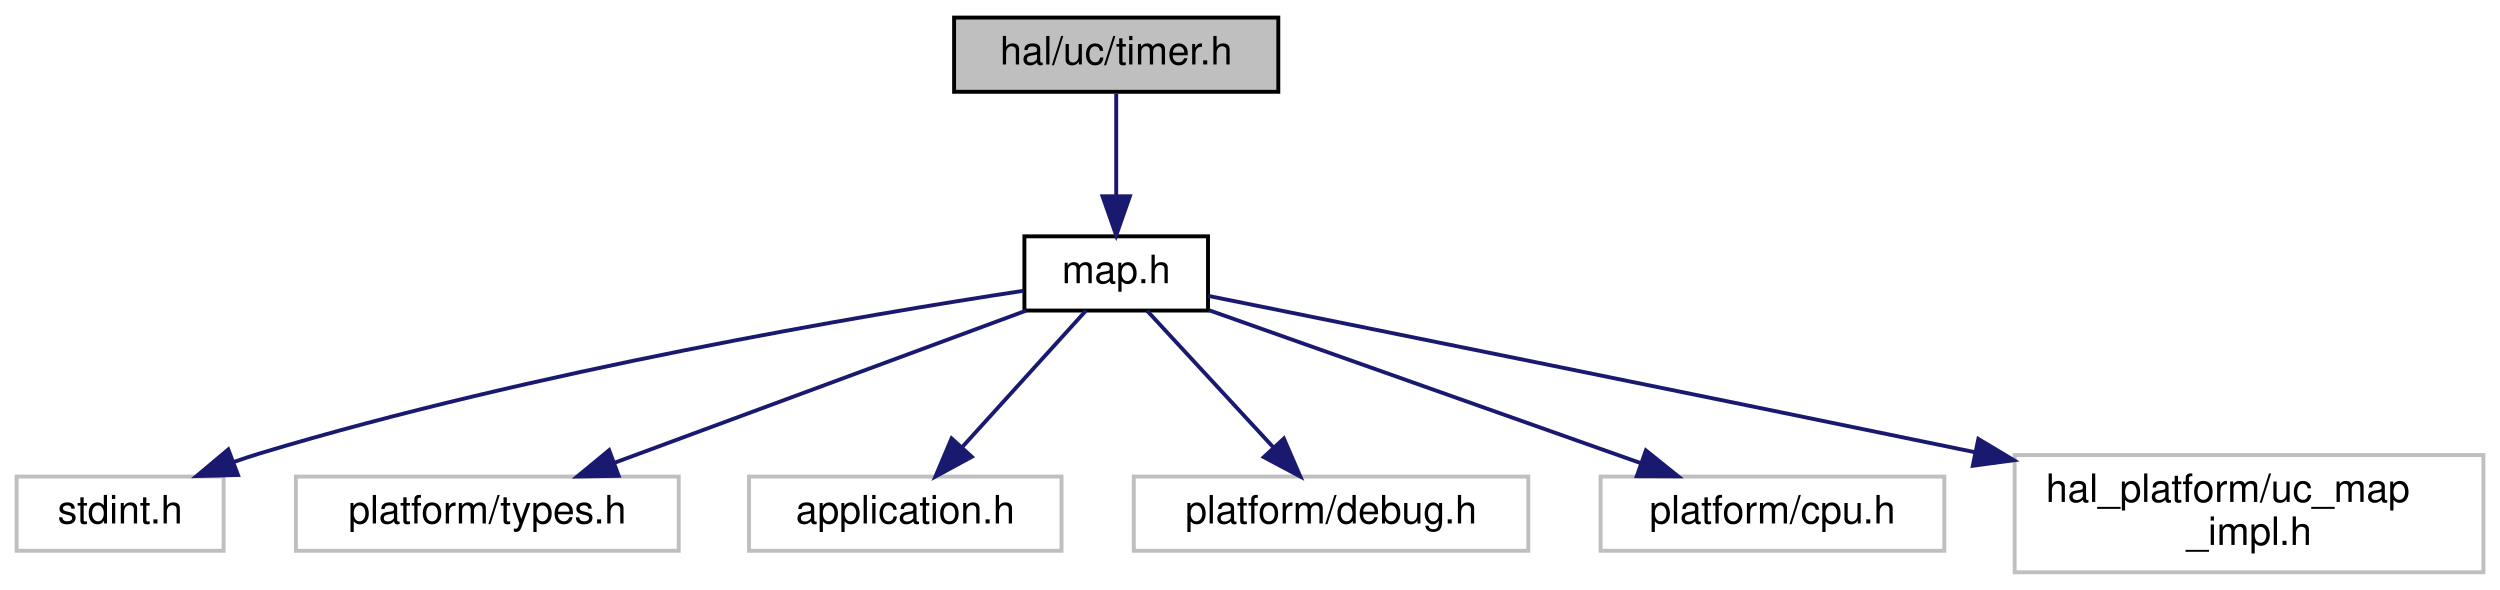
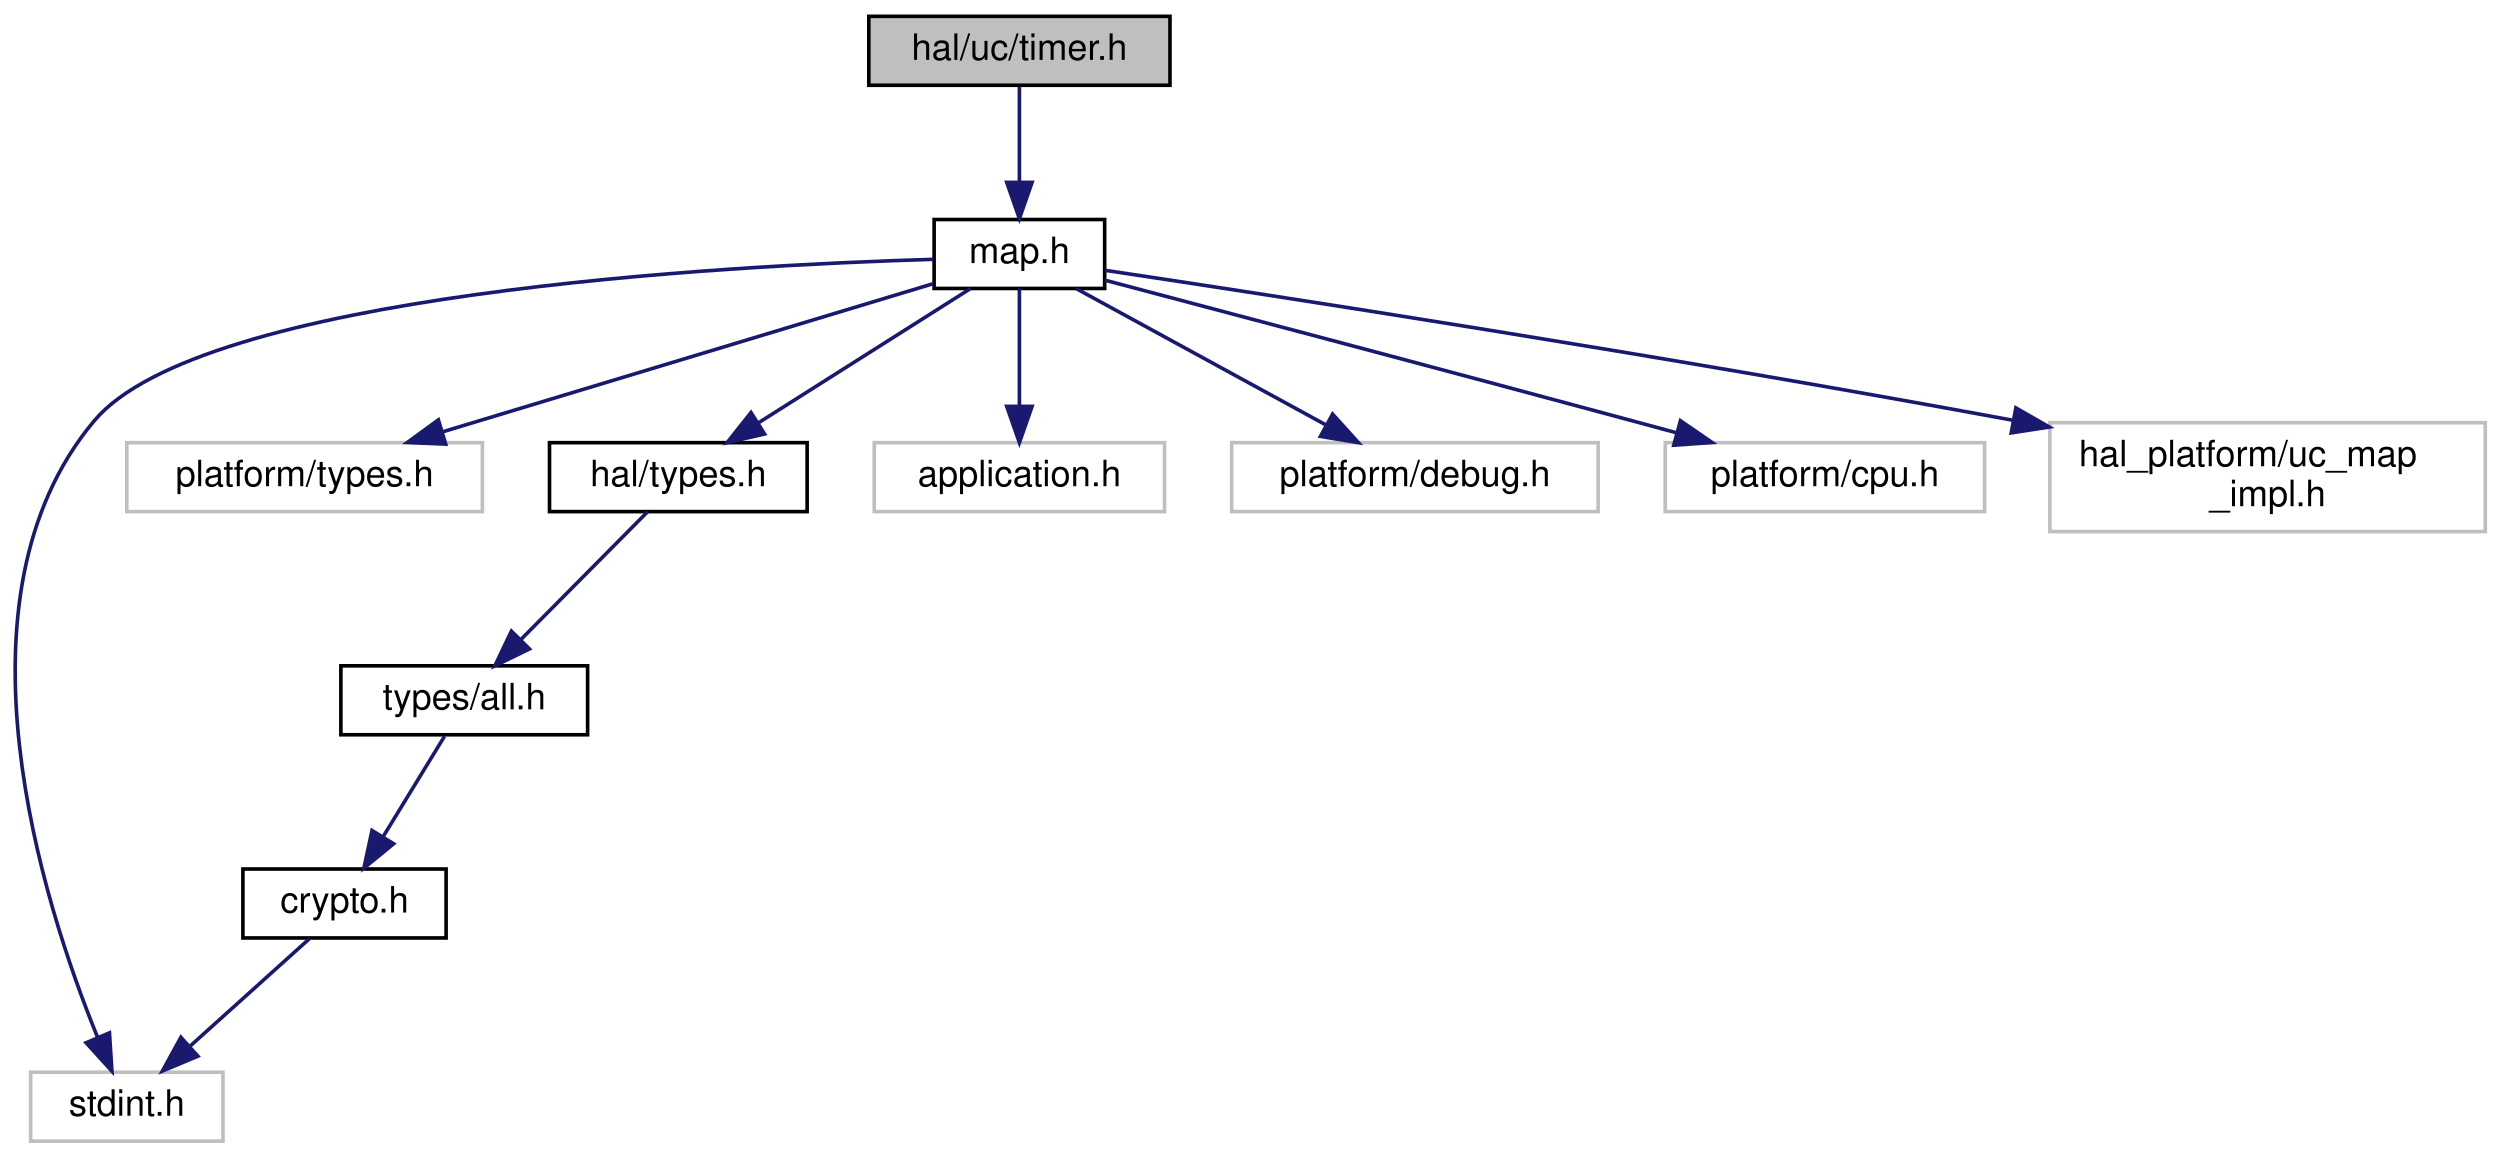
- <svg xmlns="http://www.w3.org/2000/svg" xmlns:xlink="http://www.w3.org/1999/xlink" width="640pt" height="151pt" viewBox="0.00 0.00 639.50 151.00">
-   <g id="graph0" class="graph" transform="scale(1 1) rotate(0) translate(4 147)">
+ <svg xmlns="http://www.w3.org/2000/svg" xmlns:xlink="http://www.w3.org/1999/xlink" width="689pt" height="319pt" viewBox="0.00 0.00 688.89 319.00">
+   <g id="graph0" class="graph" transform="scale(1 1) rotate(0) translate(4 315)">
    <g id="node1" class="node">
      <g id="a_node1">
        <a xlink:title="HAL for uC Timers.">
-           <polygon fill="#bfbfbf" stroke="black" points="240,-123.5 240,-142.5 323,-142.5 323,-123.5 240,-123.5" />
-           <text text-anchor="middle" x="281.5" y="-130.5" font-family="Helvetica,sans-Serif" font-size="10.00">hal/uc/timer.h</text>
+           <polygon fill="#bfbfbf" stroke="black" points="235.39,-291.5 235.39,-310.5 318.39,-310.5 318.39,-291.5 235.39,-291.5" />
+           <text text-anchor="middle" x="276.89" y="-298.5" font-family="Helvetica,sans-Serif" font-size="10.00">hal/uc/timer.h</text>
        </a>
      </g>
    </g>
    <g id="node2" class="node">
      <g id="a_node2">
        <a xlink:href="map_8h.html" target="_top" xlink:title="HAL for uC Peripheral Map.">
-           <polygon fill="none" stroke="black" points="258,-67.5 258,-86.5 305,-86.5 305,-67.5 258,-67.5" />
-           <text text-anchor="middle" x="281.5" y="-74.5" font-family="Helvetica,sans-Serif" font-size="10.00">map.h</text>
+           <polygon fill="none" stroke="black" points="253.39,-235.5 253.39,-254.5 300.39,-254.5 300.39,-235.5 253.39,-235.5" />
+           <text text-anchor="middle" x="276.89" y="-242.5" font-family="Helvetica,sans-Serif" font-size="10.00">map.h</text>
        </a>
      </g>
    </g>
    <g id="edge1" class="edge">
-       <path fill="none" stroke="midnightblue" d="M281.5,-123.08C281.5,-116.01 281.5,-105.86 281.5,-96.99" />
-       <polygon fill="midnightblue" stroke="midnightblue" points="285,-96.75 281.5,-86.75 278,-96.75 285,-96.75" />
+       <path fill="none" stroke="midnightblue" d="M276.89,-291.08C276.89,-284.01 276.89,-273.86 276.89,-264.99" />
+       <polygon fill="midnightblue" stroke="midnightblue" points="280.39,-264.75 276.89,-254.75 273.39,-264.75 280.39,-264.75" />
    </g>
    <g id="node3" class="node">
      <g id="a_node3">
        <a xlink:title=" ">
-           <polygon fill="none" stroke="#bfbfbf" points="0,-6 0,-25 53,-25 53,-6 0,-6" />
-           <text text-anchor="middle" x="26.5" y="-13" font-family="Helvetica,sans-Serif" font-size="10.00">stdint.h</text>
+           <polygon fill="none" stroke="#bfbfbf" points="4.39,-0.5 4.39,-19.5 57.39,-19.5 57.39,-0.5 4.39,-0.5" />
+           <text text-anchor="middle" x="30.89" y="-7.5" font-family="Helvetica,sans-Serif" font-size="10.00">stdint.h</text>
        </a>
      </g>
    </g>
    <g id="edge2" class="edge">
-       <path fill="none" stroke="midnightblue" d="M257.82,-72.57C217.27,-66.38 132.18,-52 62.5,-31 60.21,-30.31 57.87,-29.53 55.53,-28.71" />
-       <polygon fill="midnightblue" stroke="midnightblue" points="56.67,-25.4 46.08,-25.13 54.19,-31.94 56.67,-25.4" />
+       <path fill="none" stroke="midnightblue" d="M253.25,-243.53C195.8,-241.85 51.37,-234.13 21.89,-199 -19.2,-150.01 7.79,-66.07 22.79,-29.23" />
+       <polygon fill="midnightblue" stroke="midnightblue" points="26.11,-30.35 26.8,-19.78 19.67,-27.62 26.11,-30.35" />
    </g>
    <g id="node4" class="node">
      <g id="a_node4">
        <a xlink:title=" ">
-           <polygon fill="none" stroke="#bfbfbf" points="71.5,-6 71.5,-25 169.5,-25 169.5,-6 71.5,-6" />
-           <text text-anchor="middle" x="120.5" y="-13" font-family="Helvetica,sans-Serif" font-size="10.00">platform/types.h</text>
+           <polygon fill="none" stroke="#bfbfbf" points="30.89,-174 30.89,-193 128.89,-193 128.89,-174 30.89,-174" />
+           <text text-anchor="middle" x="79.89" y="-181" font-family="Helvetica,sans-Serif" font-size="10.00">platform/types.h</text>
        </a>
      </g>
    </g>
    <g id="edge3" class="edge">
-       <path fill="none" stroke="midnightblue" d="M258.43,-67.48C230.82,-57.27 184.38,-40.11 153.1,-28.55" />
-       <polygon fill="midnightblue" stroke="midnightblue" points="154.12,-25.19 143.52,-25.01 151.69,-31.76 154.12,-25.19" />
+       <path fill="none" stroke="midnightblue" d="M253.13,-236.82C219.55,-226.68 157.84,-208.04 117.86,-195.97" />
+       <polygon fill="midnightblue" stroke="midnightblue" points="118.78,-192.59 108.2,-193.05 116.76,-199.29 118.78,-192.59" />
    </g>
    <g id="node5" class="node">
      <g id="a_node5">
-         <a xlink:title=" ">
-           <polygon fill="none" stroke="#bfbfbf" points="187.5,-6 187.5,-25 267.5,-25 267.5,-6 187.5,-6" />
-           <text text-anchor="middle" x="227.5" y="-13" font-family="Helvetica,sans-Serif" font-size="10.00">application.h</text>
+         <a xlink:href="types_8h_source.html" target="_top" xlink:title=" ">
+           <polygon fill="none" stroke="black" points="147.39,-174 147.39,-193 218.39,-193 218.39,-174 147.39,-174" />
+           <text text-anchor="middle" x="182.89" y="-181" font-family="Helvetica,sans-Serif" font-size="10.00">hal/types.h</text>
        </a>
      </g>
    </g>
    <g id="edge4" class="edge">
-       <path fill="none" stroke="midnightblue" d="M273.76,-67.48C265.5,-58.37 252.22,-43.74 242.01,-32.48" />
-       <polygon fill="midnightblue" stroke="midnightblue" points="244.53,-30.06 235.22,-25.01 239.35,-34.77 244.53,-30.06" />
+       <path fill="none" stroke="midnightblue" d="M263.43,-235.48C248.21,-225.84 223.21,-210.02 205.09,-198.55" />
+       <polygon fill="midnightblue" stroke="midnightblue" points="206.66,-195.4 196.34,-193.01 202.92,-201.31 206.66,-195.4" />
+     </g>
+     <g id="node8" class="node">
+       <g id="a_node8">
+         <a xlink:title=" ">
+           <polygon fill="none" stroke="#bfbfbf" points="236.89,-174 236.89,-193 316.89,-193 316.89,-174 236.89,-174" />
+           <text text-anchor="middle" x="276.89" y="-181" font-family="Helvetica,sans-Serif" font-size="10.00">application.h</text>
+         </a>
+       </g>
+     </g>
+     <g id="edge8" class="edge">
+       <path fill="none" stroke="midnightblue" d="M276.89,-235.48C276.89,-227.08 276.89,-213.98 276.89,-203.16" />
+       <polygon fill="midnightblue" stroke="midnightblue" points="280.39,-203.01 276.89,-193.01 273.39,-203.01 280.39,-203.01" />
+     </g>
+     <g id="node9" class="node">
+       <g id="a_node9">
+         <a xlink:title=" ">
+           <polygon fill="none" stroke="#bfbfbf" points="335.39,-174 335.39,-193 436.39,-193 436.39,-174 335.39,-174" />
+           <text text-anchor="middle" x="385.89" y="-181" font-family="Helvetica,sans-Serif" font-size="10.00">platform/debug.h</text>
+         </a>
+       </g>
+     </g>
+     <g id="edge9" class="edge">
+       <path fill="none" stroke="midnightblue" d="M292.51,-235.48C310.48,-225.67 340.22,-209.43 361.3,-197.92" />
+       <polygon fill="midnightblue" stroke="midnightblue" points="363.21,-200.87 370.31,-193.01 359.85,-194.73 363.21,-200.87" />
+     </g>
+     <g id="node10" class="node">
+       <g id="a_node10">
+         <a xlink:title=" ">
+           <polygon fill="none" stroke="#bfbfbf" points="454.89,-174 454.89,-193 542.89,-193 542.89,-174 454.89,-174" />
+           <text text-anchor="middle" x="498.89" y="-181" font-family="Helvetica,sans-Serif" font-size="10.00">platform/cpu.h</text>
+         </a>
+       </g>
+     </g>
+     <g id="edge10" class="edge">
+       <path fill="none" stroke="midnightblue" d="M300.42,-237.79C333.08,-229.16 394.01,-213.01 445.89,-199 449.77,-197.95 453.81,-196.86 457.85,-195.76" />
+       <polygon fill="midnightblue" stroke="midnightblue" points="459.07,-199.05 467.8,-193.05 457.23,-192.3 459.07,-199.05" />
+     </g>
+     <g id="node11" class="node">
+       <g id="a_node11">
+         <a xlink:title=" ">
+           <polygon fill="none" stroke="#bfbfbf" points="560.89,-168.5 560.89,-198.5 680.89,-198.5 680.89,-168.5 560.89,-168.5" />
+           <text text-anchor="start" x="568.89" y="-186.5" font-family="Helvetica,sans-Serif" font-size="10.00">hal_platform/uc_map</text>
+           <text text-anchor="middle" x="620.89" y="-175.5" font-family="Helvetica,sans-Serif" font-size="10.00">_impl.h</text>
+         </a>
+       </g>
+     </g>
+     <g id="edge11" class="edge">
+       <path fill="none" stroke="midnightblue" d="M300.5,-240.5C346.61,-233.59 452.07,-217.41 550.87,-199.14" />
+       <polygon fill="midnightblue" stroke="midnightblue" points="551.52,-202.58 560.72,-197.31 550.24,-195.7 551.52,-202.58" />
    </g>
    <g id="node6" class="node">
      <g id="a_node6">
-         <a xlink:title=" ">
-           <polygon fill="none" stroke="#bfbfbf" points="286,-6 286,-25 387,-25 387,-6 286,-6" />
-           <text text-anchor="middle" x="336.5" y="-13" font-family="Helvetica,sans-Serif" font-size="10.00">platform/debug.h</text>
+         <a xlink:href="types_2all_8h_source.html" target="_top" xlink:title=" ">
+           <polygon fill="none" stroke="black" points="89.89,-112.5 89.89,-131.5 157.89,-131.5 157.89,-112.5 89.89,-112.5" />
+           <text text-anchor="middle" x="123.89" y="-119.5" font-family="Helvetica,sans-Serif" font-size="10.00">types/all.h</text>
        </a>
      </g>
    </g>
    <g id="edge5" class="edge">
-       <path fill="none" stroke="midnightblue" d="M289.38,-67.48C297.79,-58.37 311.32,-43.74 321.73,-32.48" />
-       <polygon fill="midnightblue" stroke="midnightblue" points="324.42,-34.73 328.63,-25.01 319.28,-29.98 324.42,-34.73" />
+       <path fill="none" stroke="midnightblue" d="M174.44,-173.98C165.33,-164.78 150.62,-149.96 139.42,-138.66" />
+       <polygon fill="midnightblue" stroke="midnightblue" points="141.86,-136.15 132.33,-131.51 136.89,-141.07 141.86,-136.15" />
    </g>
    <g id="node7" class="node">
      <g id="a_node7">
-         <a xlink:title=" ">
-           <polygon fill="none" stroke="#bfbfbf" points="405.5,-6 405.5,-25 493.5,-25 493.5,-6 405.5,-6" />
-           <text text-anchor="middle" x="449.5" y="-13" font-family="Helvetica,sans-Serif" font-size="10.00">platform/cpu.h</text>
+         <a xlink:href="types_2crypto_8h_source.html" target="_top" xlink:title=" ">
+           <polygon fill="none" stroke="black" points="62.89,-56.5 62.89,-75.5 118.89,-75.5 118.89,-56.5 62.89,-56.5" />
+           <text text-anchor="middle" x="90.89" y="-63.5" font-family="Helvetica,sans-Serif" font-size="10.00">crypto.h</text>
        </a>
      </g>
    </g>
    <g id="edge6" class="edge">
-       <path fill="none" stroke="midnightblue" d="M305.21,-67.6C334.07,-57.38 382.98,-40.06 415.75,-28.45" />
-       <polygon fill="midnightblue" stroke="midnightblue" points="417.1,-31.69 425.36,-25.05 414.77,-25.09 417.1,-31.69" />
-     </g>
-     <g id="node8" class="node">
-       <g id="a_node8">
-         <a xlink:title=" ">
-           <polygon fill="none" stroke="#bfbfbf" points="511.5,-0.5 511.5,-30.5 631.5,-30.5 631.5,-0.5 511.5,-0.5" />
-           <text text-anchor="start" x="519.5" y="-18.5" font-family="Helvetica,sans-Serif" font-size="10.00">hal_platform/uc_map</text>
-           <text text-anchor="middle" x="571.5" y="-7.5" font-family="Helvetica,sans-Serif" font-size="10.00">_impl.h</text>
-         </a>
-       </g>
+       <path fill="none" stroke="midnightblue" d="M118.45,-112.08C113.88,-104.61 107.23,-93.72 101.6,-84.52" />
+       <polygon fill="midnightblue" stroke="midnightblue" points="104.44,-82.46 96.24,-75.75 98.47,-86.11 104.44,-82.46" />
    </g>
    <g id="edge7" class="edge">
-       <path fill="none" stroke="midnightblue" d="M305.06,-71.25C343.81,-63.43 423.7,-47.27 501.35,-31.23" />
-       <polygon fill="midnightblue" stroke="midnightblue" points="502.21,-34.63 511.29,-29.18 500.79,-27.77 502.21,-34.63" />
+       <path fill="none" stroke="midnightblue" d="M81.25,-56.32C72.39,-48.34 59.02,-36.31 48.29,-26.65" />
+       <polygon fill="midnightblue" stroke="midnightblue" points="50.48,-23.92 40.71,-19.83 45.8,-29.13 50.48,-23.92" />
    </g>
  </g>
</svg>
